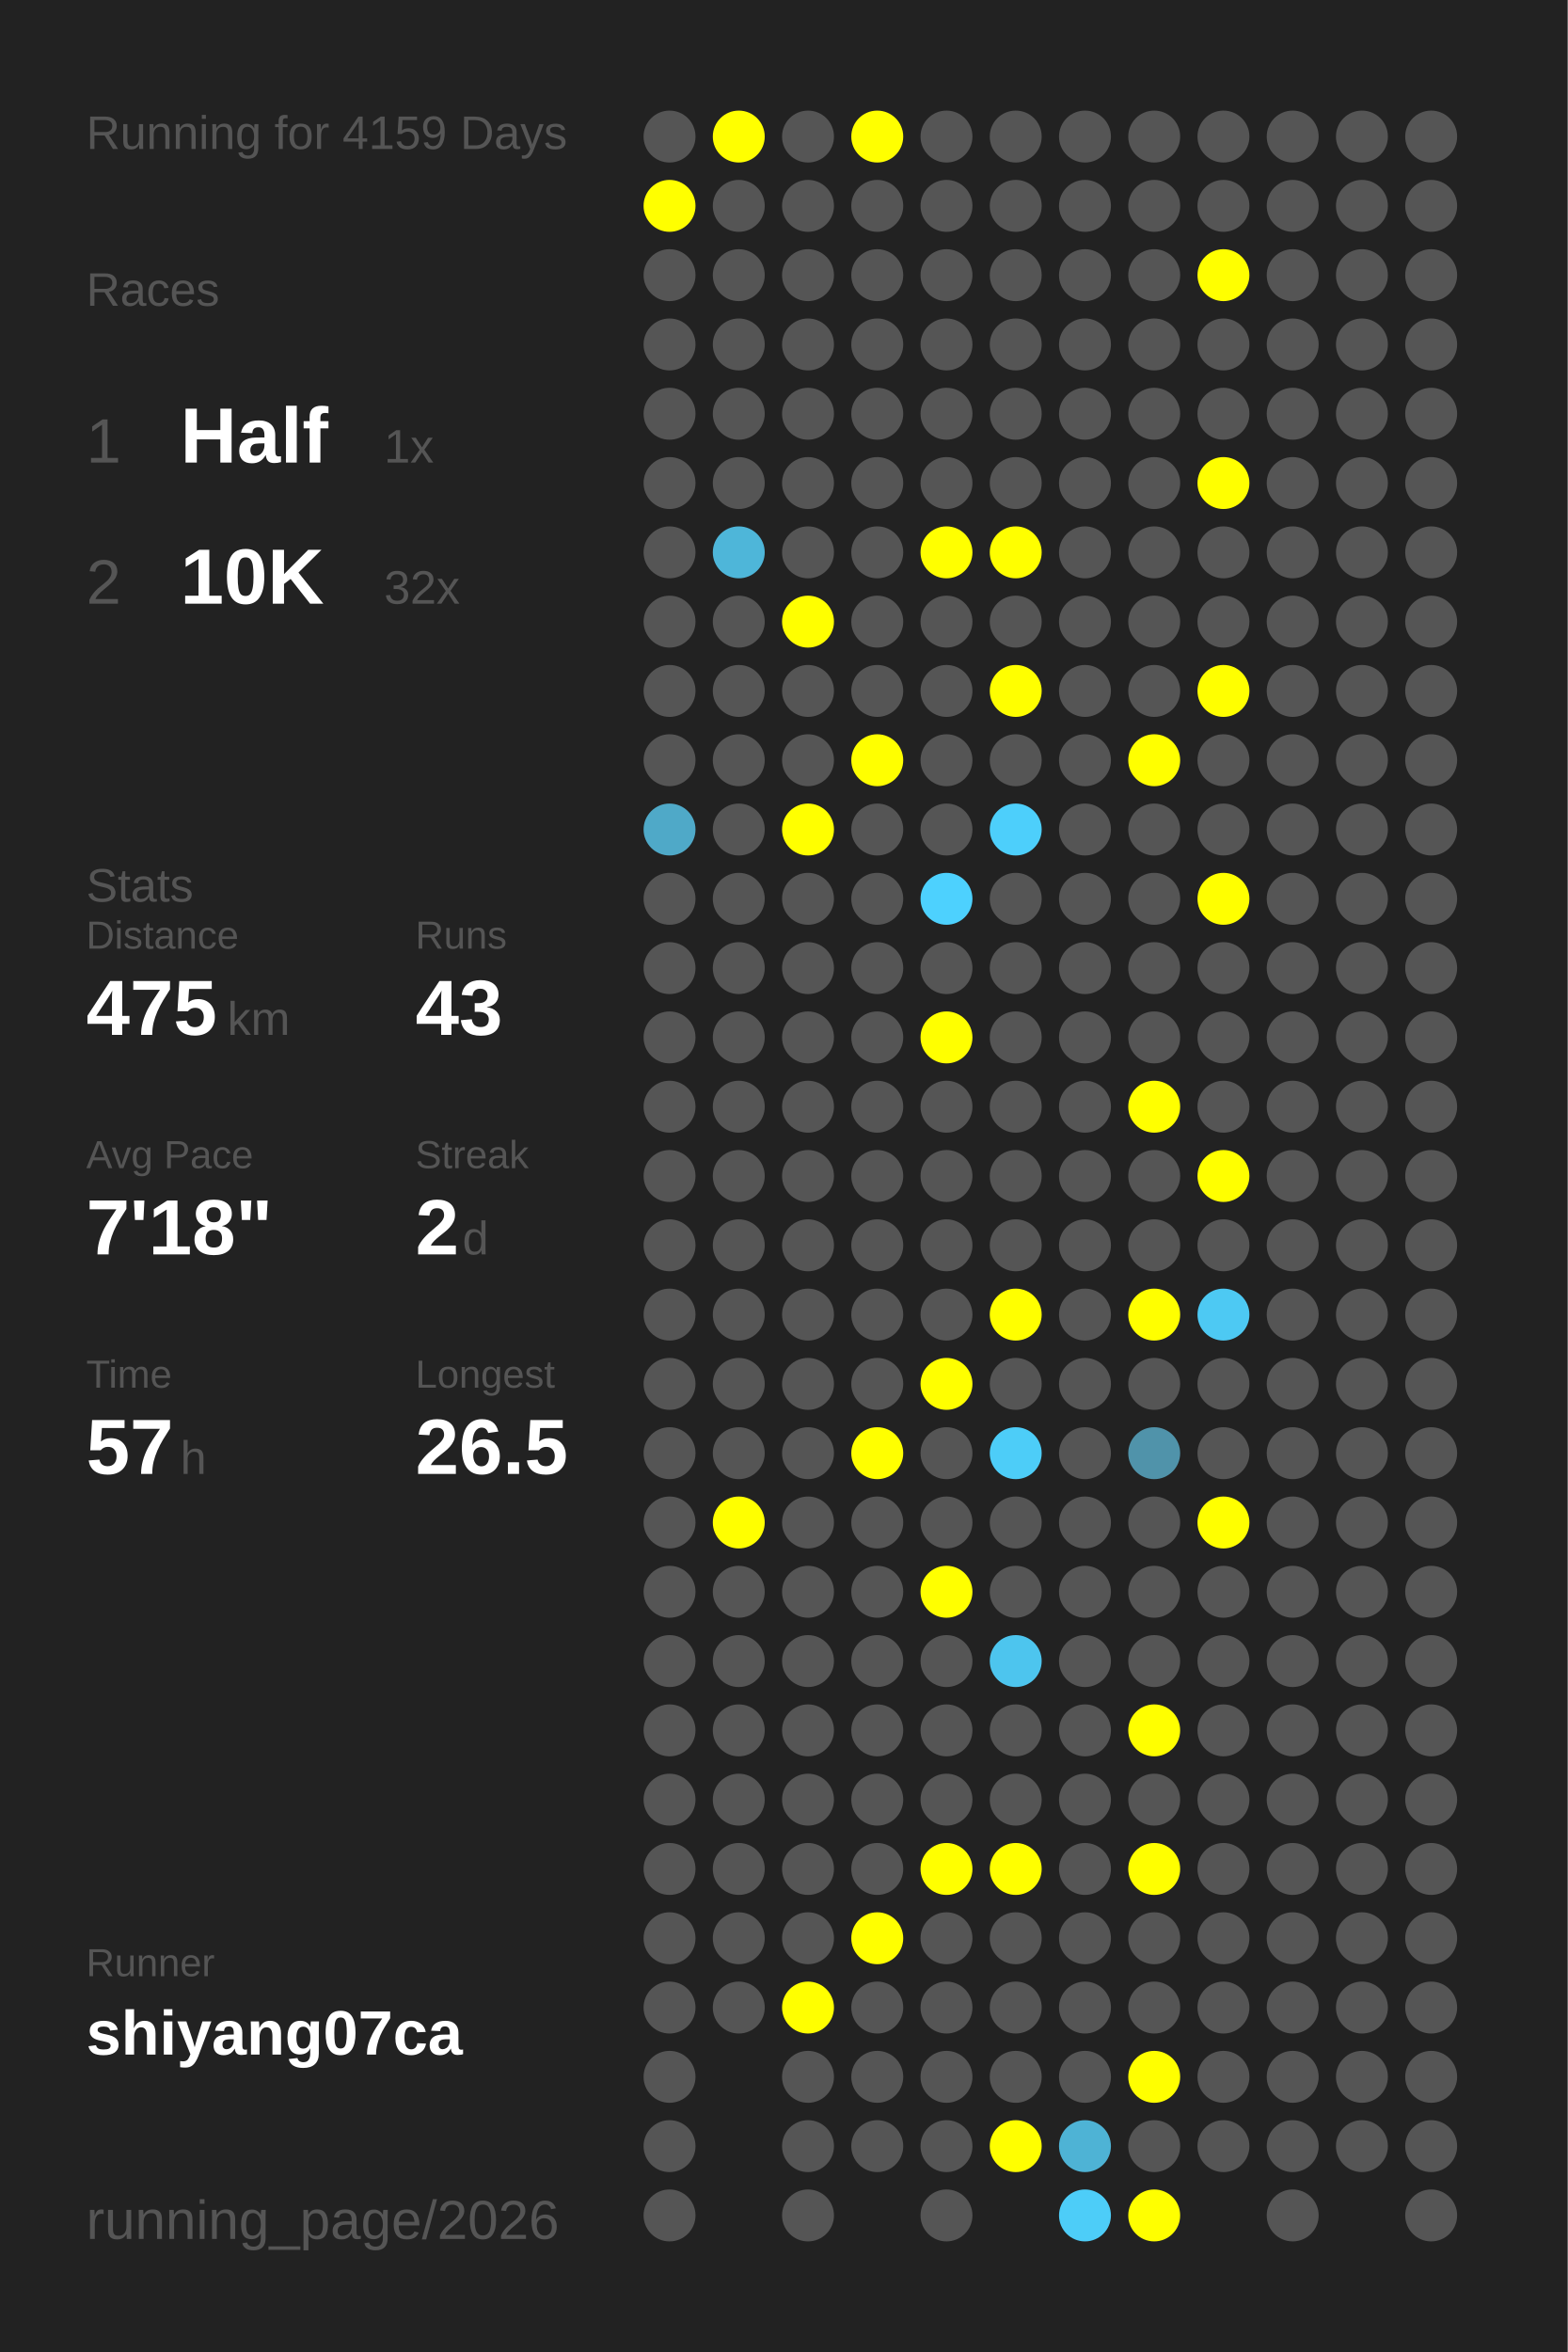
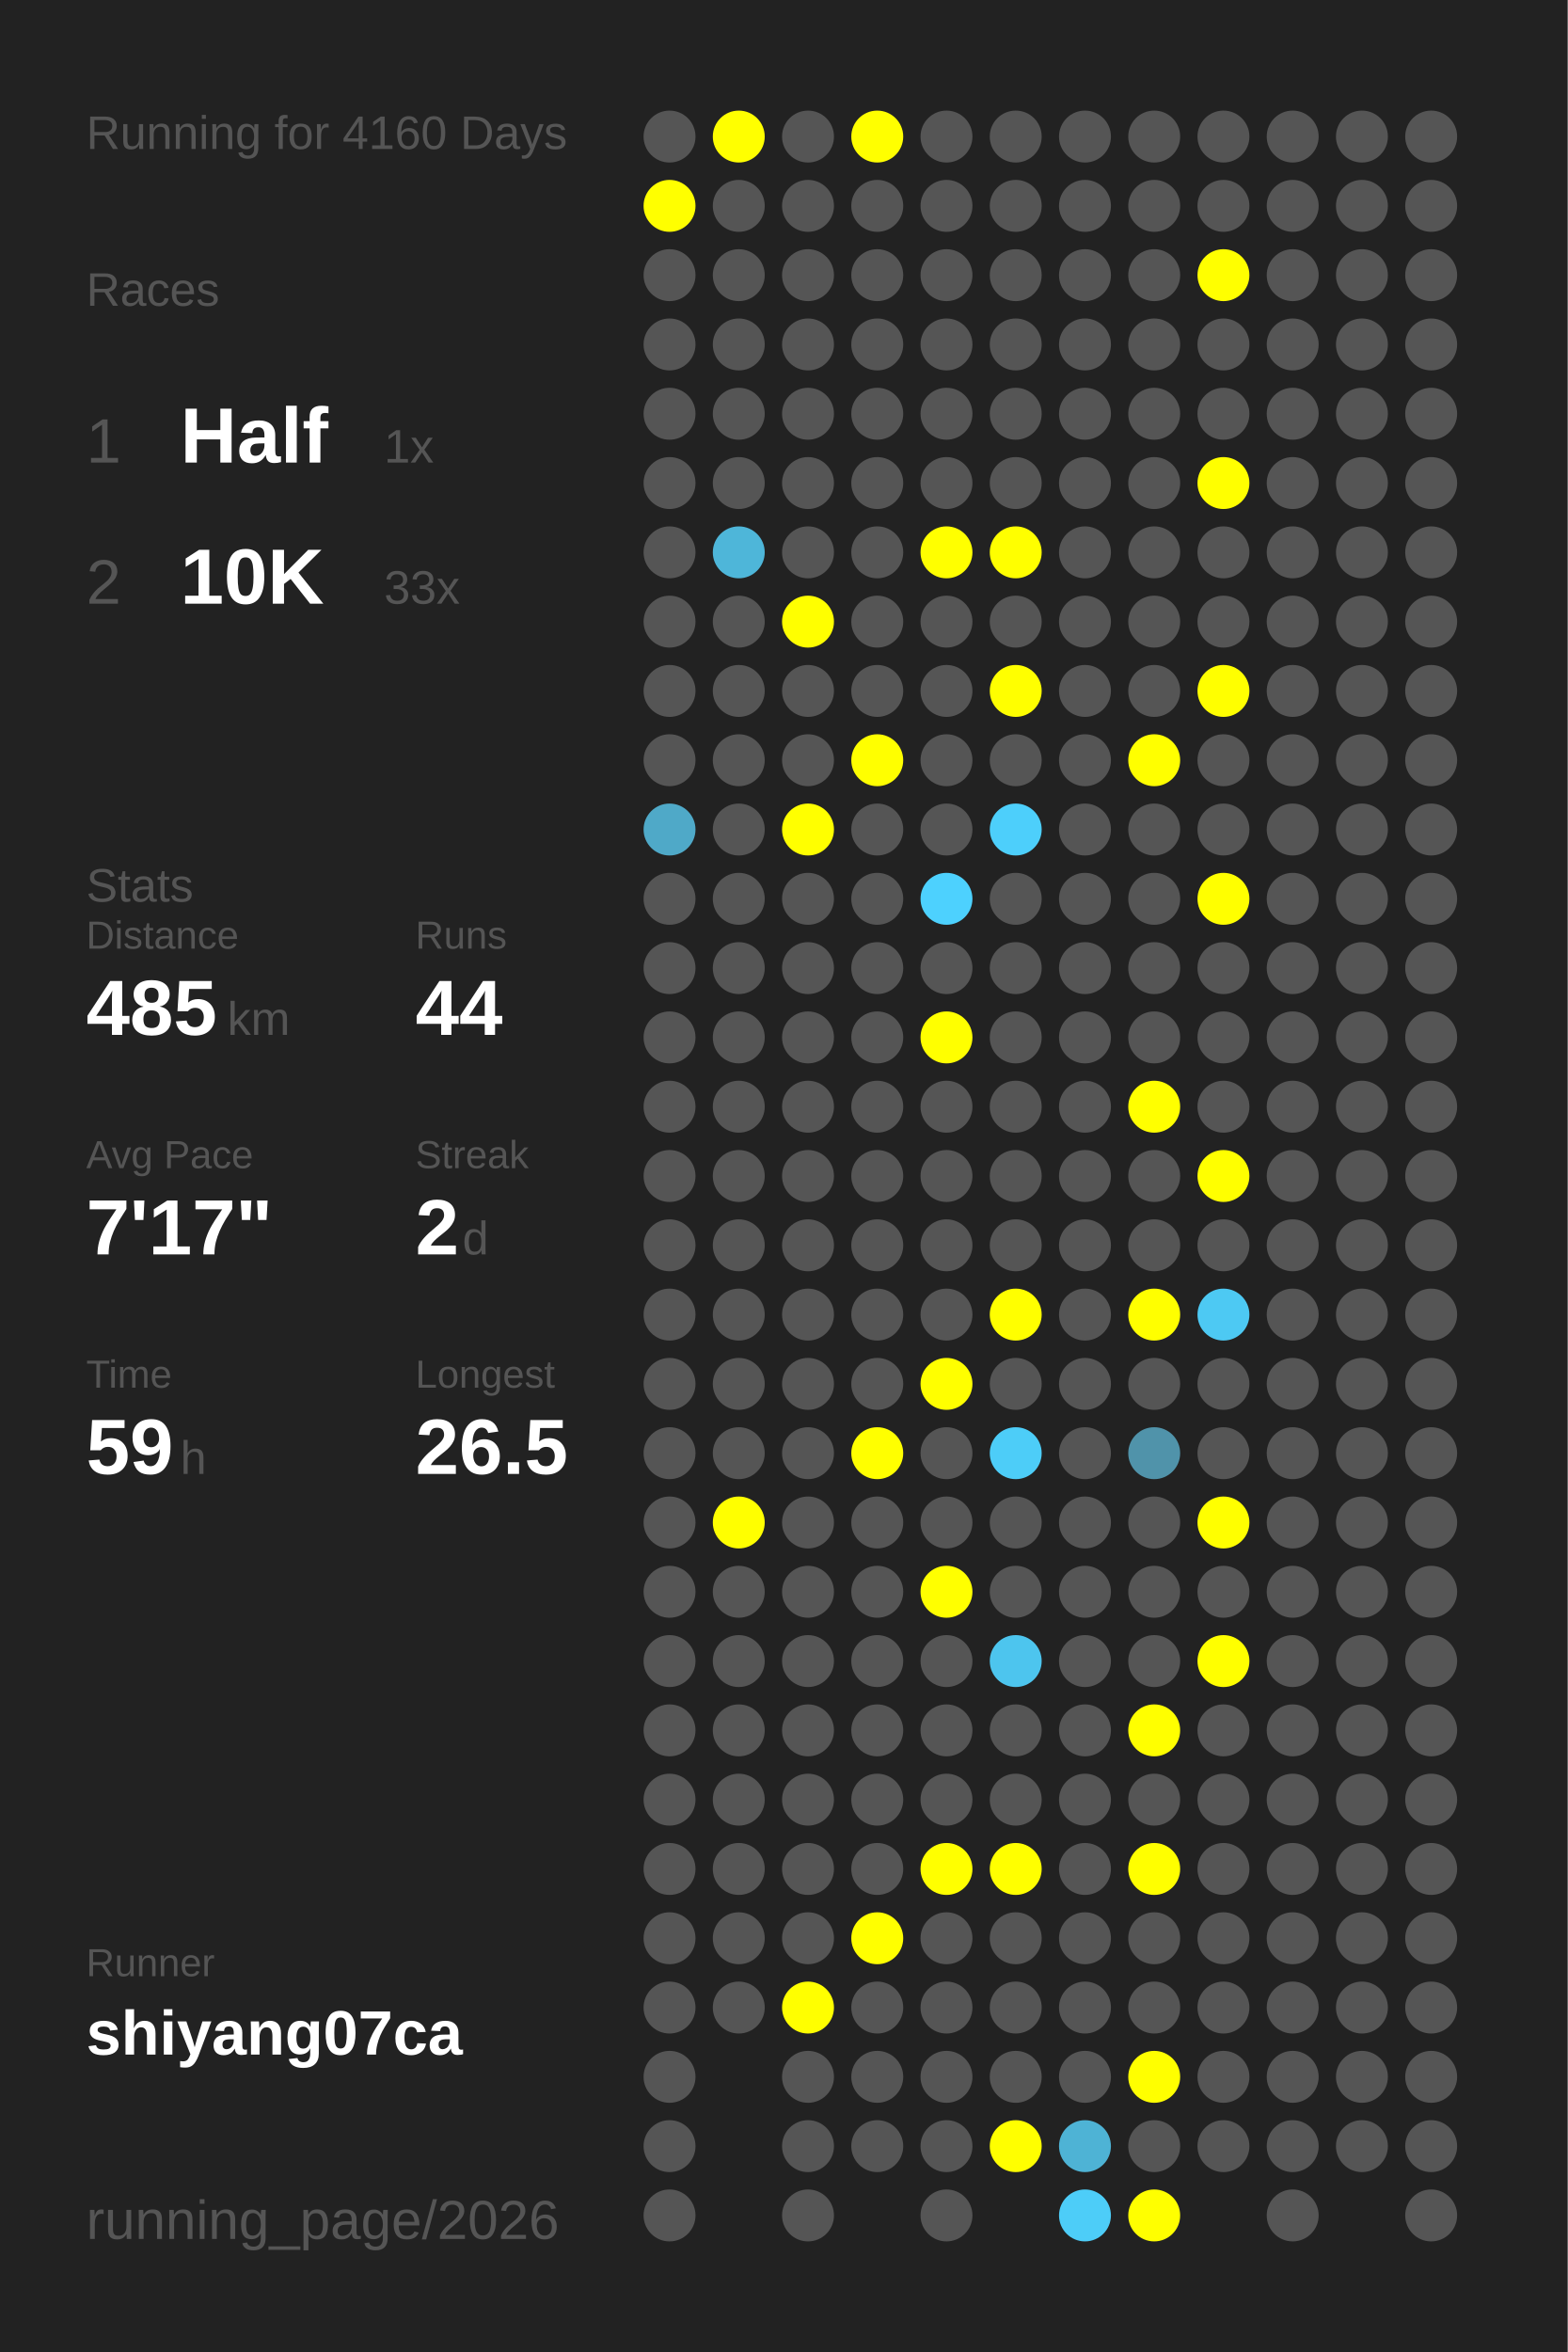
<svg xmlns="http://www.w3.org/2000/svg" baseProfile="full" height="300mm" version="1.1" viewBox="0,0,200,300" width="200mm">
  <defs />
  <rect fill="#222222" height="300" width="200" x="0" y="0" />
-   <text fill="#555555" style="font-size:6px; font-family:Arial;" x="11" y="19">Running for 4159 Days</text>
+   <text fill="#555555" style="font-size:6px; font-family:Arial;" x="11" y="19">Running for 4160 Days</text>
  <text fill="#555555" style="font-size:6px; font-family:Arial;" x="11" y="39">Races</text>
  <text fill="#555555" style="font-size:8px; font-family:Arial;" x="11" y="59">1</text>
  <text fill="#FFFFFF" style="font-size:10px; font-family:Arial; font-weight:bold;" x="23" y="59">Half</text>
  <text fill="#555555" style="font-size:6px; font-family:Arial;" x="49" y="59">1x</text>
  <text fill="#555555" style="font-size:8px; font-family:Arial;" x="11" y="77">2</text>
  <text fill="#FFFFFF" style="font-size:10px; font-family:Arial; font-weight:bold;" x="23" y="77">10K</text>
-   <text fill="#555555" style="font-size:6px; font-family:Arial;" x="49" y="77">32x</text>
+   <text fill="#555555" style="font-size:6px; font-family:Arial;" x="49" y="77">33x</text>
  <text fill="#555555" style="font-size:6px; font-family:Arial;" x="11" y="115">Stats</text>
  <text fill="#555555" style="font-size:5px; font-family:Arial;" x="11" y="121">Distance</text>
-   <text fill="#FFFFFF" style="font-size:10px; font-family:Arial; font-weight:bold;" x="11" y="132">475</text>
+   <text fill="#FFFFFF" style="font-size:10px; font-family:Arial; font-weight:bold;" x="11" y="132">485</text>
  <text fill="#555555" style="font-size:6px; font-family:Arial;" x="29" y="132">km</text>
  <text fill="#555555" style="font-size:5px; font-family:Arial;" x="53" y="121">Runs</text>
-   <text fill="#FFFFFF" style="font-size:10px; font-family:Arial; font-weight:bold;" x="53" y="132">43</text>
+   <text fill="#FFFFFF" style="font-size:10px; font-family:Arial; font-weight:bold;" x="53" y="132">44</text>
  <text fill="#555555" style="font-size:5px; font-family:Arial;" x="11" y="149">Avg Pace</text>
-   <text fill="#FFFFFF" style="font-size:10px; font-family:Arial; font-weight:bold;" x="11" y="160">7'18"</text>
+   <text fill="#FFFFFF" style="font-size:10px; font-family:Arial; font-weight:bold;" x="11" y="160">7'17"</text>
  <text fill="#555555" style="font-size:5px; font-family:Arial;" x="53" y="149">Streak</text>
  <text fill="#FFFFFF" style="font-size:10px; font-family:Arial; font-weight:bold;" x="53" y="160">2</text>
  <text fill="#555555" style="font-size:6px; font-family:Arial;" x="59" y="160">d</text>
  <text fill="#555555" style="font-size:5px; font-family:Arial;" x="11" y="177">Time</text>
-   <text fill="#FFFFFF" style="font-size:10px; font-family:Arial; font-weight:bold;" x="11" y="188">57</text>
+   <text fill="#FFFFFF" style="font-size:10px; font-family:Arial; font-weight:bold;" x="11" y="188">59</text>
  <text fill="#555555" style="font-size:6px; font-family:Arial;" x="23" y="188">h</text>
  <text fill="#555555" style="font-size:5px; font-family:Arial;" x="53" y="177">Longest</text>
  <text fill="#FFFFFF" style="font-size:10px; font-family:Arial; font-weight:bold;" x="53" y="188">26.5</text>
  <text fill="#555555" style="font-size:5px; font-family:Arial;" x="11" y="252.065">Runner</text>
  <text fill="#FFFFFF" style="font-size:8px; font-family:Arial; font-weight:bold;" x="11" y="262.065">shiyang07ca</text>
  <text fill="#555555" style="font-size:7px; font-family:Arial;" x="11" y="285.581">running_page/2026</text>
  <circle cx="85.417" cy="17.419" fill="#555555" r="3.312" />
  <circle cx="85.417" cy="26.258" fill="#FFFF00" r="3.312" />
  <circle cx="85.417" cy="35.097" fill="#555555" r="3.312" />
  <circle cx="85.417" cy="43.935" fill="#555555" r="3.312" />
  <circle cx="85.417" cy="52.774" fill="#555555" r="3.312" />
  <circle cx="85.417" cy="61.613" fill="#555555" r="3.312" />
  <circle cx="85.417" cy="70.452" fill="#555555" r="3.312" />
  <circle cx="85.417" cy="79.29" fill="#555555" r="3.312" />
  <circle cx="85.417" cy="88.129" fill="#555555" r="3.312" />
  <circle cx="85.417" cy="96.968" fill="#555555" r="3.312" />
  <circle cx="85.417" cy="105.806" fill="#4fa9c8" r="3.312" />
  <circle cx="85.417" cy="114.645" fill="#555555" r="3.312" />
  <circle cx="85.417" cy="123.484" fill="#555555" r="3.312" />
  <circle cx="85.417" cy="132.323" fill="#555555" r="3.312" />
  <circle cx="85.417" cy="141.161" fill="#555555" r="3.312" />
  <circle cx="85.417" cy="150" fill="#555555" r="3.312" />
  <circle cx="85.417" cy="158.839" fill="#555555" r="3.312" />
  <circle cx="85.417" cy="167.677" fill="#555555" r="3.312" />
  <circle cx="85.417" cy="176.516" fill="#555555" r="3.312" />
  <circle cx="85.417" cy="185.355" fill="#555555" r="3.312" />
  <circle cx="85.417" cy="194.194" fill="#555555" r="3.312" />
  <circle cx="85.417" cy="203.032" fill="#555555" r="3.312" />
  <circle cx="85.417" cy="211.871" fill="#555555" r="3.312" />
  <circle cx="85.417" cy="220.71" fill="#555555" r="3.312" />
  <circle cx="85.417" cy="229.548" fill="#555555" r="3.312" />
  <circle cx="85.417" cy="238.387" fill="#555555" r="3.312" />
  <circle cx="85.417" cy="247.226" fill="#555555" r="3.312" />
  <circle cx="85.417" cy="256.065" fill="#555555" r="3.312" />
  <circle cx="85.417" cy="264.903" fill="#555555" r="3.312" />
  <circle cx="85.417" cy="273.742" fill="#555555" r="3.312" />
  <circle cx="85.417" cy="282.581" fill="#555555" r="3.312" />
  <circle cx="94.25" cy="17.419" fill="#FFFF00" r="3.312" />
  <circle cx="94.25" cy="26.258" fill="#555555" r="3.312" />
  <circle cx="94.25" cy="35.097" fill="#555555" r="3.312" />
  <circle cx="94.25" cy="43.935" fill="#555555" r="3.312" />
  <circle cx="94.25" cy="52.774" fill="#555555" r="3.312" />
  <circle cx="94.25" cy="61.613" fill="#555555" r="3.312" />
  <circle cx="94.25" cy="70.452" fill="#4eb6d9" r="3.312" />
  <circle cx="94.25" cy="79.29" fill="#555555" r="3.312" />
  <circle cx="94.25" cy="88.129" fill="#555555" r="3.312" />
  <circle cx="94.25" cy="96.968" fill="#555555" r="3.312" />
  <circle cx="94.25" cy="105.806" fill="#555555" r="3.312" />
  <circle cx="94.25" cy="114.645" fill="#555555" r="3.312" />
  <circle cx="94.25" cy="123.484" fill="#555555" r="3.312" />
  <circle cx="94.25" cy="132.323" fill="#555555" r="3.312" />
  <circle cx="94.25" cy="141.161" fill="#555555" r="3.312" />
  <circle cx="94.25" cy="150" fill="#555555" r="3.312" />
  <circle cx="94.25" cy="158.839" fill="#555555" r="3.312" />
  <circle cx="94.25" cy="167.677" fill="#555555" r="3.312" />
  <circle cx="94.25" cy="176.516" fill="#555555" r="3.312" />
  <circle cx="94.25" cy="185.355" fill="#555555" r="3.312" />
  <circle cx="94.25" cy="194.194" fill="#FFFF00" r="3.312" />
  <circle cx="94.25" cy="203.032" fill="#555555" r="3.312" />
  <circle cx="94.25" cy="211.871" fill="#555555" r="3.312" />
  <circle cx="94.25" cy="220.71" fill="#555555" r="3.312" />
  <circle cx="94.25" cy="229.548" fill="#555555" r="3.312" />
  <circle cx="94.25" cy="238.387" fill="#555555" r="3.312" />
  <circle cx="94.25" cy="247.226" fill="#555555" r="3.312" />
  <circle cx="94.25" cy="256.065" fill="#555555" r="3.312" />
  <circle cx="103.083" cy="17.419" fill="#555555" r="3.312" />
  <circle cx="103.083" cy="26.258" fill="#555555" r="3.312" />
  <circle cx="103.083" cy="35.097" fill="#555555" r="3.312" />
  <circle cx="103.083" cy="43.935" fill="#555555" r="3.312" />
  <circle cx="103.083" cy="52.774" fill="#555555" r="3.312" />
  <circle cx="103.083" cy="61.613" fill="#555555" r="3.312" />
  <circle cx="103.083" cy="70.452" fill="#555555" r="3.312" />
  <circle cx="103.083" cy="79.29" fill="#FFFF00" r="3.312" />
  <circle cx="103.083" cy="88.129" fill="#555555" r="3.312" />
  <circle cx="103.083" cy="96.968" fill="#555555" r="3.312" />
  <circle cx="103.083" cy="105.806" fill="#FFFF00" r="3.312" />
  <circle cx="103.083" cy="114.645" fill="#555555" r="3.312" />
  <circle cx="103.083" cy="123.484" fill="#555555" r="3.312" />
  <circle cx="103.083" cy="132.323" fill="#555555" r="3.312" />
  <circle cx="103.083" cy="141.161" fill="#555555" r="3.312" />
  <circle cx="103.083" cy="150" fill="#555555" r="3.312" />
  <circle cx="103.083" cy="158.839" fill="#555555" r="3.312" />
  <circle cx="103.083" cy="167.677" fill="#555555" r="3.312" />
  <circle cx="103.083" cy="176.516" fill="#555555" r="3.312" />
  <circle cx="103.083" cy="185.355" fill="#555555" r="3.312" />
  <circle cx="103.083" cy="194.194" fill="#555555" r="3.312" />
  <circle cx="103.083" cy="203.032" fill="#555555" r="3.312" />
  <circle cx="103.083" cy="211.871" fill="#555555" r="3.312" />
  <circle cx="103.083" cy="220.71" fill="#555555" r="3.312" />
  <circle cx="103.083" cy="229.548" fill="#555555" r="3.312" />
  <circle cx="103.083" cy="238.387" fill="#555555" r="3.312" />
  <circle cx="103.083" cy="247.226" fill="#555555" r="3.312" />
  <circle cx="103.083" cy="256.065" fill="#FFFF00" r="3.312" />
  <circle cx="103.083" cy="264.903" fill="#555555" r="3.312" />
  <circle cx="103.083" cy="273.742" fill="#555555" r="3.312" />
  <circle cx="103.083" cy="282.581" fill="#555555" r="3.312" />
  <circle cx="111.917" cy="17.419" fill="#FFFF00" r="3.312" />
  <circle cx="111.917" cy="26.258" fill="#555555" r="3.312" />
  <circle cx="111.917" cy="35.097" fill="#555555" r="3.312" />
  <circle cx="111.917" cy="43.935" fill="#555555" r="3.312" />
  <circle cx="111.917" cy="52.774" fill="#555555" r="3.312" />
  <circle cx="111.917" cy="61.613" fill="#555555" r="3.312" />
  <circle cx="111.917" cy="70.452" fill="#555555" r="3.312" />
  <circle cx="111.917" cy="79.29" fill="#555555" r="3.312" />
  <circle cx="111.917" cy="88.129" fill="#555555" r="3.312" />
  <circle cx="111.917" cy="96.968" fill="#FFFF00" r="3.312" />
  <circle cx="111.917" cy="105.806" fill="#555555" r="3.312" />
  <circle cx="111.917" cy="114.645" fill="#555555" r="3.312" />
  <circle cx="111.917" cy="123.484" fill="#555555" r="3.312" />
  <circle cx="111.917" cy="132.323" fill="#555555" r="3.312" />
  <circle cx="111.917" cy="141.161" fill="#555555" r="3.312" />
  <circle cx="111.917" cy="150" fill="#555555" r="3.312" />
  <circle cx="111.917" cy="158.839" fill="#555555" r="3.312" />
  <circle cx="111.917" cy="167.677" fill="#555555" r="3.312" />
  <circle cx="111.917" cy="176.516" fill="#555555" r="3.312" />
  <circle cx="111.917" cy="185.355" fill="#FFFF00" r="3.312" />
  <circle cx="111.917" cy="194.194" fill="#555555" r="3.312" />
  <circle cx="111.917" cy="203.032" fill="#555555" r="3.312" />
  <circle cx="111.917" cy="211.871" fill="#555555" r="3.312" />
  <circle cx="111.917" cy="220.71" fill="#555555" r="3.312" />
  <circle cx="111.917" cy="229.548" fill="#555555" r="3.312" />
  <circle cx="111.917" cy="238.387" fill="#555555" r="3.312" />
  <circle cx="111.917" cy="247.226" fill="#FFFF00" r="3.312" />
  <circle cx="111.917" cy="256.065" fill="#555555" r="3.312" />
  <circle cx="111.917" cy="264.903" fill="#555555" r="3.312" />
  <circle cx="111.917" cy="273.742" fill="#555555" r="3.312" />
  <circle cx="120.75" cy="17.419" fill="#555555" r="3.312" />
  <circle cx="120.75" cy="26.258" fill="#555555" r="3.312" />
  <circle cx="120.75" cy="35.097" fill="#555555" r="3.312" />
  <circle cx="120.75" cy="43.935" fill="#555555" r="3.312" />
  <circle cx="120.75" cy="52.774" fill="#555555" r="3.312" />
  <circle cx="120.75" cy="61.613" fill="#555555" r="3.312" />
  <circle cx="120.75" cy="70.452" fill="#FFFF00" r="3.312" />
  <circle cx="120.75" cy="79.29" fill="#555555" r="3.312" />
  <circle cx="120.75" cy="88.129" fill="#555555" r="3.312" />
  <circle cx="120.75" cy="96.968" fill="#555555" r="3.312" />
  <circle cx="120.75" cy="105.806" fill="#555555" r="3.312" />
  <circle cx="120.75" cy="114.645" fill="#4dd1fe" r="3.312" />
  <circle cx="120.75" cy="123.484" fill="#555555" r="3.312" />
  <circle cx="120.75" cy="132.323" fill="#FFFF00" r="3.312" />
  <circle cx="120.75" cy="141.161" fill="#555555" r="3.312" />
  <circle cx="120.75" cy="150" fill="#555555" r="3.312" />
  <circle cx="120.75" cy="158.839" fill="#555555" r="3.312" />
  <circle cx="120.75" cy="167.677" fill="#555555" r="3.312" />
  <circle cx="120.75" cy="176.516" fill="#FFFF00" r="3.312" />
  <circle cx="120.75" cy="185.355" fill="#555555" r="3.312" />
  <circle cx="120.75" cy="194.194" fill="#555555" r="3.312" />
  <circle cx="120.75" cy="203.032" fill="#FFFF00" r="3.312" />
  <circle cx="120.75" cy="211.871" fill="#555555" r="3.312" />
  <circle cx="120.75" cy="220.71" fill="#555555" r="3.312" />
  <circle cx="120.75" cy="229.548" fill="#555555" r="3.312" />
  <circle cx="120.75" cy="238.387" fill="#FFFF00" r="3.312" />
  <circle cx="120.75" cy="247.226" fill="#555555" r="3.312" />
  <circle cx="120.75" cy="256.065" fill="#555555" r="3.312" />
  <circle cx="120.75" cy="264.903" fill="#555555" r="3.312" />
  <circle cx="120.75" cy="273.742" fill="#555555" r="3.312" />
  <circle cx="120.75" cy="282.581" fill="#555555" r="3.312" />
  <circle cx="129.583" cy="17.419" fill="#555555" r="3.312" />
  <circle cx="129.583" cy="26.258" fill="#555555" r="3.312" />
  <circle cx="129.583" cy="35.097" fill="#555555" r="3.312" />
  <circle cx="129.583" cy="43.935" fill="#555555" r="3.312" />
  <circle cx="129.583" cy="52.774" fill="#555555" r="3.312" />
  <circle cx="129.583" cy="61.613" fill="#555555" r="3.312" />
  <circle cx="129.583" cy="70.452" fill="#FFFF00" r="3.312" />
  <circle cx="129.583" cy="79.29" fill="#555555" r="3.312" />
  <circle cx="129.583" cy="88.129" fill="#FFFF00" r="3.312" />
  <circle cx="129.583" cy="96.968" fill="#555555" r="3.312" />
  <circle cx="129.583" cy="105.806" fill="#4dcffb" r="3.312" />
  <circle cx="129.583" cy="114.645" fill="#555555" r="3.312" />
  <circle cx="129.583" cy="123.484" fill="#555555" r="3.312" />
  <circle cx="129.583" cy="132.323" fill="#555555" r="3.312" />
  <circle cx="129.583" cy="141.161" fill="#555555" r="3.312" />
  <circle cx="129.583" cy="150" fill="#555555" r="3.312" />
  <circle cx="129.583" cy="158.839" fill="#555555" r="3.312" />
  <circle cx="129.583" cy="167.677" fill="#FFFF00" r="3.312" />
  <circle cx="129.583" cy="176.516" fill="#555555" r="3.312" />
  <circle cx="129.583" cy="185.355" fill="#4dcdf8" r="3.312" />
  <circle cx="129.583" cy="194.194" fill="#555555" r="3.312" />
  <circle cx="129.583" cy="203.032" fill="#555555" r="3.312" />
  <circle cx="129.583" cy="211.871" fill="#4dc5ee" r="3.312" />
  <circle cx="129.583" cy="220.71" fill="#555555" r="3.312" />
  <circle cx="129.583" cy="229.548" fill="#555555" r="3.312" />
  <circle cx="129.583" cy="238.387" fill="#FFFF00" r="3.312" />
  <circle cx="129.583" cy="247.226" fill="#555555" r="3.312" />
  <circle cx="129.583" cy="256.065" fill="#555555" r="3.312" />
  <circle cx="129.583" cy="264.903" fill="#555555" r="3.312" />
  <circle cx="129.583" cy="273.742" fill="#FFFF00" r="3.312" />
  <circle cx="138.417" cy="17.419" fill="#555555" r="3.312" />
  <circle cx="138.417" cy="26.258" fill="#555555" r="3.312" />
  <circle cx="138.417" cy="35.097" fill="#555555" r="3.312" />
  <circle cx="138.417" cy="43.935" fill="#555555" r="3.312" />
  <circle cx="138.417" cy="52.774" fill="#555555" r="3.312" />
  <circle cx="138.417" cy="61.613" fill="#555555" r="3.312" />
  <circle cx="138.417" cy="70.452" fill="#555555" r="3.312" />
  <circle cx="138.417" cy="79.29" fill="#555555" r="3.312" />
  <circle cx="138.417" cy="88.129" fill="#555555" r="3.312" />
  <circle cx="138.417" cy="96.968" fill="#555555" r="3.312" />
  <circle cx="138.417" cy="105.806" fill="#555555" r="3.312" />
  <circle cx="138.417" cy="114.645" fill="#555555" r="3.312" />
  <circle cx="138.417" cy="123.484" fill="#555555" r="3.312" />
  <circle cx="138.417" cy="132.323" fill="#555555" r="3.312" />
  <circle cx="138.417" cy="141.161" fill="#555555" r="3.312" />
  <circle cx="138.417" cy="150" fill="#555555" r="3.312" />
  <circle cx="138.417" cy="158.839" fill="#555555" r="3.312" />
  <circle cx="138.417" cy="167.677" fill="#555555" r="3.312" />
  <circle cx="138.417" cy="176.516" fill="#555555" r="3.312" />
  <circle cx="138.417" cy="185.355" fill="#555555" r="3.312" />
  <circle cx="138.417" cy="194.194" fill="#555555" r="3.312" />
  <circle cx="138.417" cy="203.032" fill="#555555" r="3.312" />
  <circle cx="138.417" cy="211.871" fill="#555555" r="3.312" />
  <circle cx="138.417" cy="220.71" fill="#555555" r="3.312" />
  <circle cx="138.417" cy="229.548" fill="#555555" r="3.312" />
  <circle cx="138.417" cy="238.387" fill="#555555" r="3.312" />
  <circle cx="138.417" cy="247.226" fill="#555555" r="3.312" />
  <circle cx="138.417" cy="256.065" fill="#555555" r="3.312" />
  <circle cx="138.417" cy="264.903" fill="#555555" r="3.312" />
  <circle cx="138.417" cy="273.742" fill="#4eb3d5" r="3.312" />
  <circle cx="138.417" cy="282.581" fill="#4dcdf8" r="3.312" />
  <circle cx="147.25" cy="17.419" fill="#555555" r="3.312" />
  <circle cx="147.25" cy="26.258" fill="#555555" r="3.312" />
  <circle cx="147.25" cy="35.097" fill="#555555" r="3.312" />
  <circle cx="147.25" cy="43.935" fill="#555555" r="3.312" />
  <circle cx="147.25" cy="52.774" fill="#555555" r="3.312" />
  <circle cx="147.25" cy="61.613" fill="#555555" r="3.312" />
  <circle cx="147.25" cy="70.452" fill="#555555" r="3.312" />
  <circle cx="147.25" cy="79.29" fill="#555555" r="3.312" />
  <circle cx="147.25" cy="88.129" fill="#555555" r="3.312" />
  <circle cx="147.25" cy="96.968" fill="#FFFF00" r="3.312" />
  <circle cx="147.25" cy="105.806" fill="#555555" r="3.312" />
  <circle cx="147.25" cy="114.645" fill="#555555" r="3.312" />
  <circle cx="147.25" cy="123.484" fill="#555555" r="3.312" />
  <circle cx="147.25" cy="132.323" fill="#555555" r="3.312" />
  <circle cx="147.25" cy="141.161" fill="#FFFF00" r="3.312" />
  <circle cx="147.25" cy="150" fill="#555555" r="3.312" />
  <circle cx="147.25" cy="158.839" fill="#555555" r="3.312" />
  <circle cx="147.25" cy="167.677" fill="#FFFF00" r="3.312" />
  <circle cx="147.25" cy="176.516" fill="#555555" r="3.312" />
  <circle cx="147.25" cy="185.355" fill="#5093aa" r="3.312" />
  <circle cx="147.25" cy="194.194" fill="#555555" r="3.312" />
  <circle cx="147.25" cy="203.032" fill="#555555" r="3.312" />
  <circle cx="147.25" cy="211.871" fill="#555555" r="3.312" />
  <circle cx="147.25" cy="220.71" fill="#FFFF00" r="3.312" />
  <circle cx="147.25" cy="229.548" fill="#555555" r="3.312" />
  <circle cx="147.25" cy="238.387" fill="#FFFF00" r="3.312" />
  <circle cx="147.25" cy="247.226" fill="#555555" r="3.312" />
  <circle cx="147.25" cy="256.065" fill="#555555" r="3.312" />
  <circle cx="147.25" cy="264.903" fill="#FFFF00" r="3.312" />
  <circle cx="147.25" cy="273.742" fill="#555555" r="3.312" />
  <circle cx="147.25" cy="282.581" fill="#FFFF00" r="3.312" />
  <circle cx="156.083" cy="17.419" fill="#555555" r="3.312" />
  <circle cx="156.083" cy="26.258" fill="#555555" r="3.312" />
  <circle cx="156.083" cy="35.097" fill="#FFFF00" r="3.312" />
  <circle cx="156.083" cy="43.935" fill="#555555" r="3.312" />
  <circle cx="156.083" cy="52.774" fill="#555555" r="3.312" />
  <circle cx="156.083" cy="61.613" fill="#FFFF00" r="3.312" />
  <circle cx="156.083" cy="70.452" fill="#555555" r="3.312" />
  <circle cx="156.083" cy="79.29" fill="#555555" r="3.312" />
  <circle cx="156.083" cy="88.129" fill="#FFFF00" r="3.312" />
  <circle cx="156.083" cy="96.968" fill="#555555" r="3.312" />
  <circle cx="156.083" cy="105.806" fill="#555555" r="3.312" />
  <circle cx="156.083" cy="114.645" fill="#FFFF00" r="3.312" />
  <circle cx="156.083" cy="123.484" fill="#555555" r="3.312" />
  <circle cx="156.083" cy="132.323" fill="#555555" r="3.312" />
  <circle cx="156.083" cy="141.161" fill="#555555" r="3.312" />
  <circle cx="156.083" cy="150" fill="#FFFF00" r="3.312" />
  <circle cx="156.083" cy="158.839" fill="#555555" r="3.312" />
  <circle cx="156.083" cy="167.677" fill="#4dc9f3" r="3.312" />
  <circle cx="156.083" cy="176.516" fill="#555555" r="3.312" />
  <circle cx="156.083" cy="185.355" fill="#555555" r="3.312" />
  <circle cx="156.083" cy="194.194" fill="#FFFF00" r="3.312" />
  <circle cx="156.083" cy="203.032" fill="#555555" r="3.312" />
-   <circle cx="156.083" cy="211.871" fill="#555555" r="3.312" />
+   <circle cx="156.083" cy="211.871" fill="#FFFF00" r="3.312" />
  <circle cx="156.083" cy="220.71" fill="#555555" r="3.312" />
  <circle cx="156.083" cy="229.548" fill="#555555" r="3.312" />
  <circle cx="156.083" cy="238.387" fill="#555555" r="3.312" />
  <circle cx="156.083" cy="247.226" fill="#555555" r="3.312" />
  <circle cx="156.083" cy="256.065" fill="#555555" r="3.312" />
  <circle cx="156.083" cy="264.903" fill="#555555" r="3.312" />
  <circle cx="156.083" cy="273.742" fill="#555555" r="3.312" />
  <circle cx="164.917" cy="17.419" fill="#555555" r="3.312" />
  <circle cx="164.917" cy="26.258" fill="#555555" r="3.312" />
  <circle cx="164.917" cy="35.097" fill="#555555" r="3.312" />
  <circle cx="164.917" cy="43.935" fill="#555555" r="3.312" />
  <circle cx="164.917" cy="52.774" fill="#555555" r="3.312" />
  <circle cx="164.917" cy="61.613" fill="#555555" r="3.312" />
  <circle cx="164.917" cy="70.452" fill="#555555" r="3.312" />
  <circle cx="164.917" cy="79.29" fill="#555555" r="3.312" />
  <circle cx="164.917" cy="88.129" fill="#555555" r="3.312" />
  <circle cx="164.917" cy="96.968" fill="#555555" r="3.312" />
  <circle cx="164.917" cy="105.806" fill="#555555" r="3.312" />
  <circle cx="164.917" cy="114.645" fill="#555555" r="3.312" />
  <circle cx="164.917" cy="123.484" fill="#555555" r="3.312" />
  <circle cx="164.917" cy="132.323" fill="#555555" r="3.312" />
  <circle cx="164.917" cy="141.161" fill="#555555" r="3.312" />
  <circle cx="164.917" cy="150" fill="#555555" r="3.312" />
  <circle cx="164.917" cy="158.839" fill="#555555" r="3.312" />
  <circle cx="164.917" cy="167.677" fill="#555555" r="3.312" />
  <circle cx="164.917" cy="176.516" fill="#555555" r="3.312" />
  <circle cx="164.917" cy="185.355" fill="#555555" r="3.312" />
  <circle cx="164.917" cy="194.194" fill="#555555" r="3.312" />
  <circle cx="164.917" cy="203.032" fill="#555555" r="3.312" />
  <circle cx="164.917" cy="211.871" fill="#555555" r="3.312" />
  <circle cx="164.917" cy="220.71" fill="#555555" r="3.312" />
  <circle cx="164.917" cy="229.548" fill="#555555" r="3.312" />
  <circle cx="164.917" cy="238.387" fill="#555555" r="3.312" />
  <circle cx="164.917" cy="247.226" fill="#555555" r="3.312" />
  <circle cx="164.917" cy="256.065" fill="#555555" r="3.312" />
  <circle cx="164.917" cy="264.903" fill="#555555" r="3.312" />
  <circle cx="164.917" cy="273.742" fill="#555555" r="3.312" />
  <circle cx="164.917" cy="282.581" fill="#555555" r="3.312" />
  <circle cx="173.75" cy="17.419" fill="#555555" r="3.312" />
  <circle cx="173.75" cy="26.258" fill="#555555" r="3.312" />
  <circle cx="173.75" cy="35.097" fill="#555555" r="3.312" />
  <circle cx="173.75" cy="43.935" fill="#555555" r="3.312" />
  <circle cx="173.75" cy="52.774" fill="#555555" r="3.312" />
  <circle cx="173.75" cy="61.613" fill="#555555" r="3.312" />
  <circle cx="173.75" cy="70.452" fill="#555555" r="3.312" />
  <circle cx="173.75" cy="79.29" fill="#555555" r="3.312" />
  <circle cx="173.75" cy="88.129" fill="#555555" r="3.312" />
  <circle cx="173.75" cy="96.968" fill="#555555" r="3.312" />
  <circle cx="173.75" cy="105.806" fill="#555555" r="3.312" />
  <circle cx="173.75" cy="114.645" fill="#555555" r="3.312" />
  <circle cx="173.75" cy="123.484" fill="#555555" r="3.312" />
  <circle cx="173.75" cy="132.323" fill="#555555" r="3.312" />
  <circle cx="173.75" cy="141.161" fill="#555555" r="3.312" />
  <circle cx="173.75" cy="150" fill="#555555" r="3.312" />
  <circle cx="173.75" cy="158.839" fill="#555555" r="3.312" />
  <circle cx="173.75" cy="167.677" fill="#555555" r="3.312" />
  <circle cx="173.75" cy="176.516" fill="#555555" r="3.312" />
  <circle cx="173.75" cy="185.355" fill="#555555" r="3.312" />
  <circle cx="173.75" cy="194.194" fill="#555555" r="3.312" />
  <circle cx="173.75" cy="203.032" fill="#555555" r="3.312" />
  <circle cx="173.75" cy="211.871" fill="#555555" r="3.312" />
  <circle cx="173.75" cy="220.71" fill="#555555" r="3.312" />
  <circle cx="173.75" cy="229.548" fill="#555555" r="3.312" />
  <circle cx="173.75" cy="238.387" fill="#555555" r="3.312" />
  <circle cx="173.75" cy="247.226" fill="#555555" r="3.312" />
  <circle cx="173.75" cy="256.065" fill="#555555" r="3.312" />
  <circle cx="173.75" cy="264.903" fill="#555555" r="3.312" />
  <circle cx="173.75" cy="273.742" fill="#555555" r="3.312" />
  <circle cx="182.583" cy="17.419" fill="#555555" r="3.312" />
  <circle cx="182.583" cy="26.258" fill="#555555" r="3.312" />
  <circle cx="182.583" cy="35.097" fill="#555555" r="3.312" />
  <circle cx="182.583" cy="43.935" fill="#555555" r="3.312" />
  <circle cx="182.583" cy="52.774" fill="#555555" r="3.312" />
  <circle cx="182.583" cy="61.613" fill="#555555" r="3.312" />
  <circle cx="182.583" cy="70.452" fill="#555555" r="3.312" />
  <circle cx="182.583" cy="79.29" fill="#555555" r="3.312" />
  <circle cx="182.583" cy="88.129" fill="#555555" r="3.312" />
  <circle cx="182.583" cy="96.968" fill="#555555" r="3.312" />
  <circle cx="182.583" cy="105.806" fill="#555555" r="3.312" />
  <circle cx="182.583" cy="114.645" fill="#555555" r="3.312" />
  <circle cx="182.583" cy="123.484" fill="#555555" r="3.312" />
  <circle cx="182.583" cy="132.323" fill="#555555" r="3.312" />
  <circle cx="182.583" cy="141.161" fill="#555555" r="3.312" />
  <circle cx="182.583" cy="150" fill="#555555" r="3.312" />
  <circle cx="182.583" cy="158.839" fill="#555555" r="3.312" />
  <circle cx="182.583" cy="167.677" fill="#555555" r="3.312" />
  <circle cx="182.583" cy="176.516" fill="#555555" r="3.312" />
  <circle cx="182.583" cy="185.355" fill="#555555" r="3.312" />
  <circle cx="182.583" cy="194.194" fill="#555555" r="3.312" />
  <circle cx="182.583" cy="203.032" fill="#555555" r="3.312" />
  <circle cx="182.583" cy="211.871" fill="#555555" r="3.312" />
  <circle cx="182.583" cy="220.71" fill="#555555" r="3.312" />
  <circle cx="182.583" cy="229.548" fill="#555555" r="3.312" />
  <circle cx="182.583" cy="238.387" fill="#555555" r="3.312" />
  <circle cx="182.583" cy="247.226" fill="#555555" r="3.312" />
  <circle cx="182.583" cy="256.065" fill="#555555" r="3.312" />
  <circle cx="182.583" cy="264.903" fill="#555555" r="3.312" />
  <circle cx="182.583" cy="273.742" fill="#555555" r="3.312" />
  <circle cx="182.583" cy="282.581" fill="#555555" r="3.312" />
</svg>
